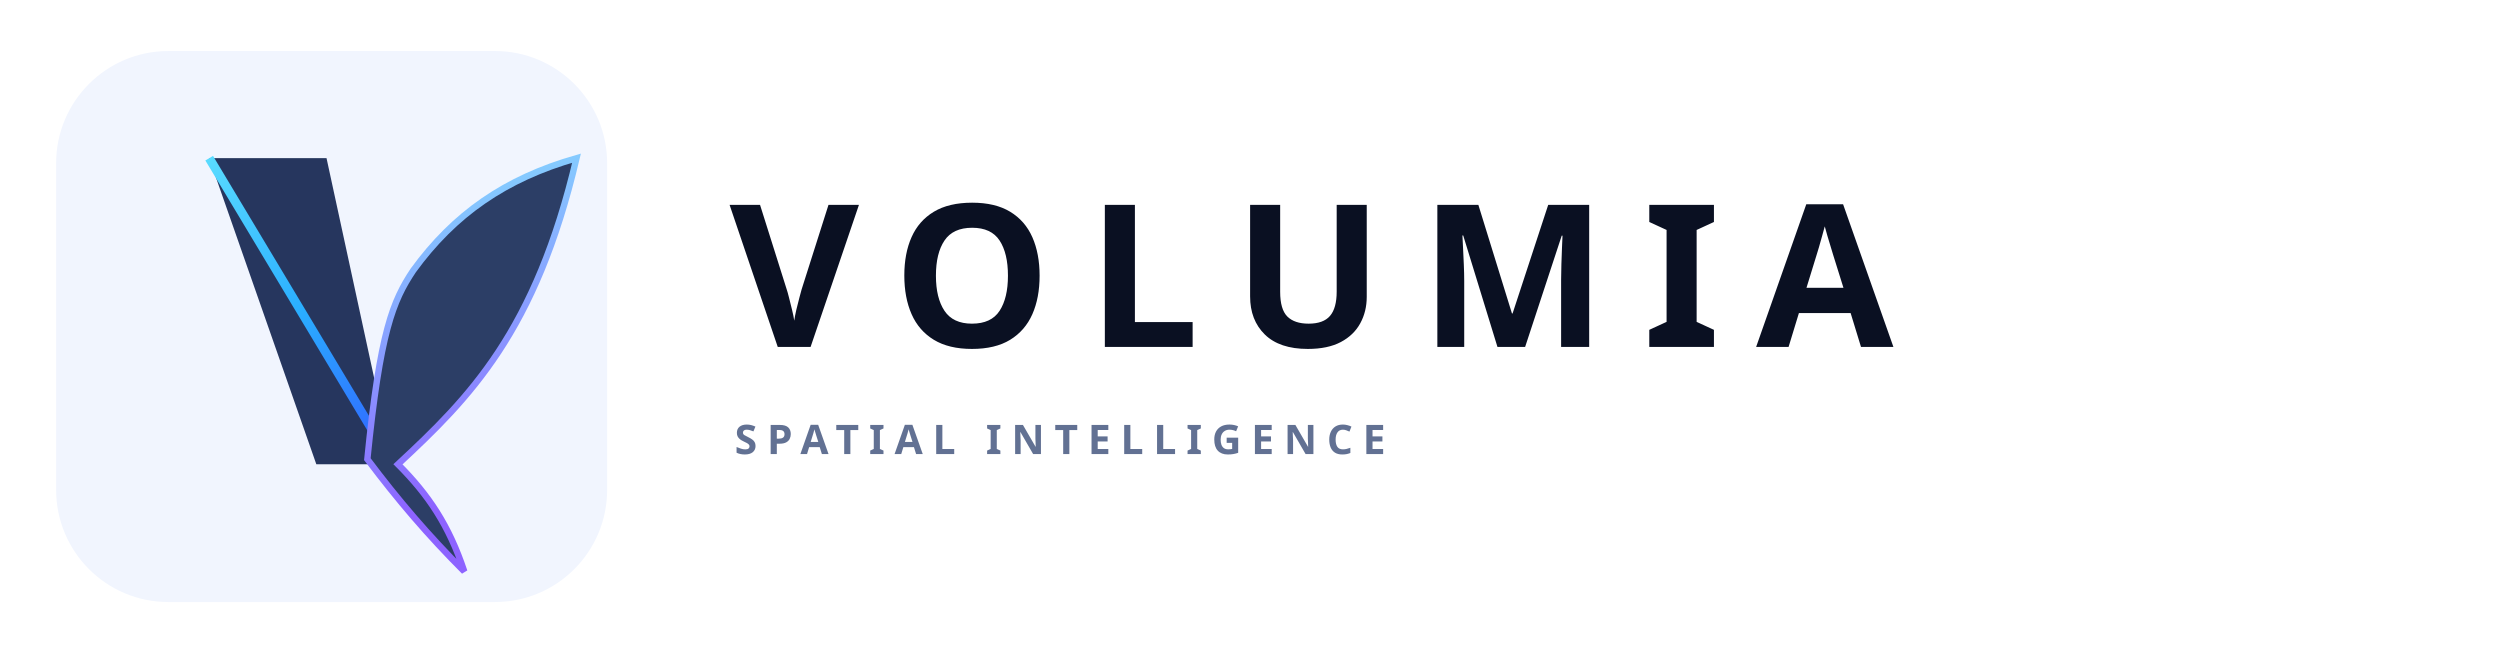
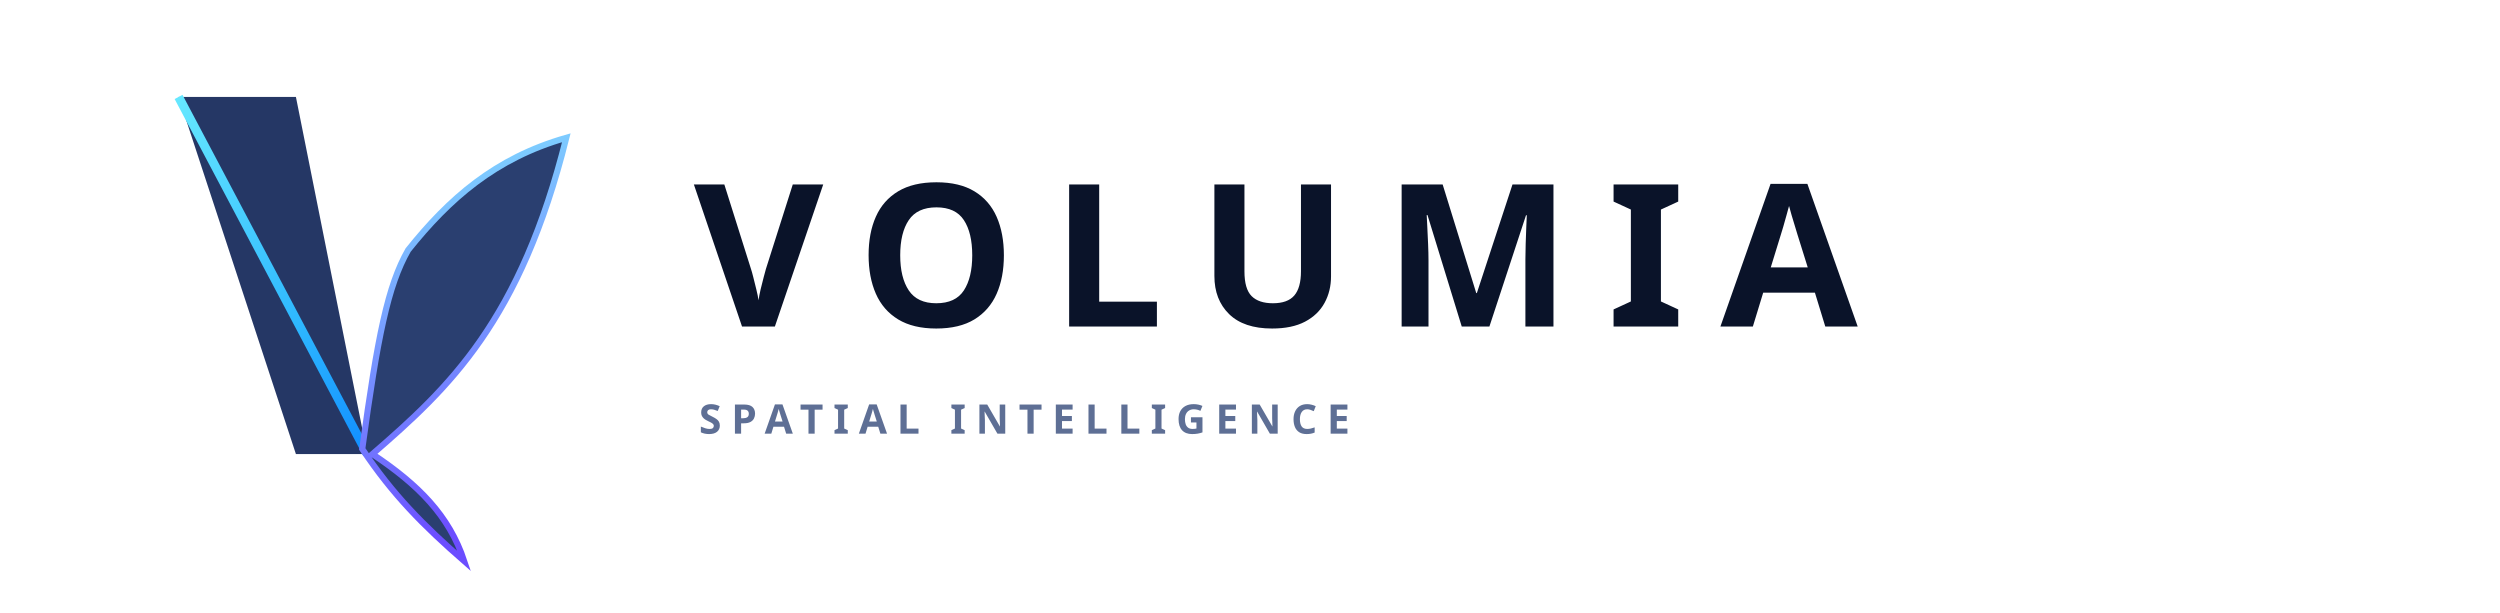
- <svg xmlns="http://www.w3.org/2000/svg" width="980" height="260" viewBox="0 0 980 260" fill="none">
+ <svg xmlns="http://www.w3.org/2000/svg" width="980" height="240" viewBox="0 0 980 240" fill="none">
  <defs>
-     <linearGradient id="wordmarkEdgeLight" x1="84" y1="40" x2="154" y2="184" gradientUnits="userSpaceOnUse">
+     <linearGradient id="logoEdgeLight" x1="70" y1="38" x2="150" y2="190" gradientUnits="userSpaceOnUse">
      <stop offset="0" stop-color="#66E8FF" />
-       <stop offset="0.55" stop-color="#2AAEFF" />
-       <stop offset="1" stop-color="#315DFF" />
+       <stop offset="0.58" stop-color="#2EB8FF" />
+       <stop offset="1" stop-color="#0A84FF" />
    </linearGradient>
-     <linearGradient id="wordmarkMeshLight" x1="132" y1="52" x2="178" y2="196" gradientUnits="userSpaceOnUse">
+     <linearGradient id="logoMeshLight" x1="130" y1="52" x2="188" y2="204" gradientUnits="userSpaceOnUse">
      <stop offset="0" stop-color="#82ECFF" />
-       <stop offset="1" stop-color="#8D63FF" />
+       <stop offset="1" stop-color="#6C4DFF" />
    </linearGradient>
  </defs>
-   <rect x="22" y="20" width="216" height="216" rx="44" fill="#F1F5FE" />
-   <path d="M82 62H128L154 182H124L82 62Z" fill="#26365E" />
-   <path d="M82 62L154 182" stroke="url(#wordmarkEdgeLight)" stroke-width="3.5" />
-   <path d="M156 182C184 156 210 130 226 62C198 70 178 84 162 106C154 118 149 130 144 180C156 196 168 210 182 224C176 206 168 194 156 182Z" fill="#2C3E66" />
-   <path d="M156 182C184 156 210 130 226 62C198 70 178 84 162 106C154 118 149 130 144 180C156 196 168 210 182 224C176 206 168 194 156 182Z" stroke="url(#wordmarkMeshLight)" stroke-width="2.5" />
-   <text x="286" y="136" font-family="Aptos, 'Segoe UI Variable Text', 'Segoe UI', sans-serif" font-size="78" letter-spacing="0.18em" font-weight="600" fill="#0A1022">VOLUMIA</text>
-   <text x="288" y="178" font-family="Aptos, 'Segoe UI Variable Text', 'Segoe UI', sans-serif" font-size="16" letter-spacing="0.24em" font-weight="600" fill="#627193">SPATIAL INTELLIGENCE</text>
+   <path d="M70 38H116L144 178H116L70 38Z" fill="#253765" />
+   <path d="M70 38L144 178" stroke="url(#logoEdgeLight)" stroke-width="3.5" />
+   <path d="M146 178C176 152 204 126 222 54C194 62 176 78 160 98C152 112 148 132 142 176C154 194 166 206 182 220C176 202 164 190 146 178Z" fill="#2A3F70" stroke="url(#logoMeshLight)" stroke-width="2.4" />
+   <text x="272" y="128" font-family="Aptos, 'Segoe UI Variable Text', 'Segoe UI', sans-serif" font-size="78" letter-spacing="0.18em" font-weight="600" fill="#0A1329">VOLUMIA</text>
+   <text x="274" y="170" font-family="Aptos, 'Segoe UI Variable Text', 'Segoe UI', sans-serif" font-size="16" letter-spacing="0.24em" font-weight="600" fill="#5E6F95">SPATIAL INTELLIGENCE</text>
</svg>
